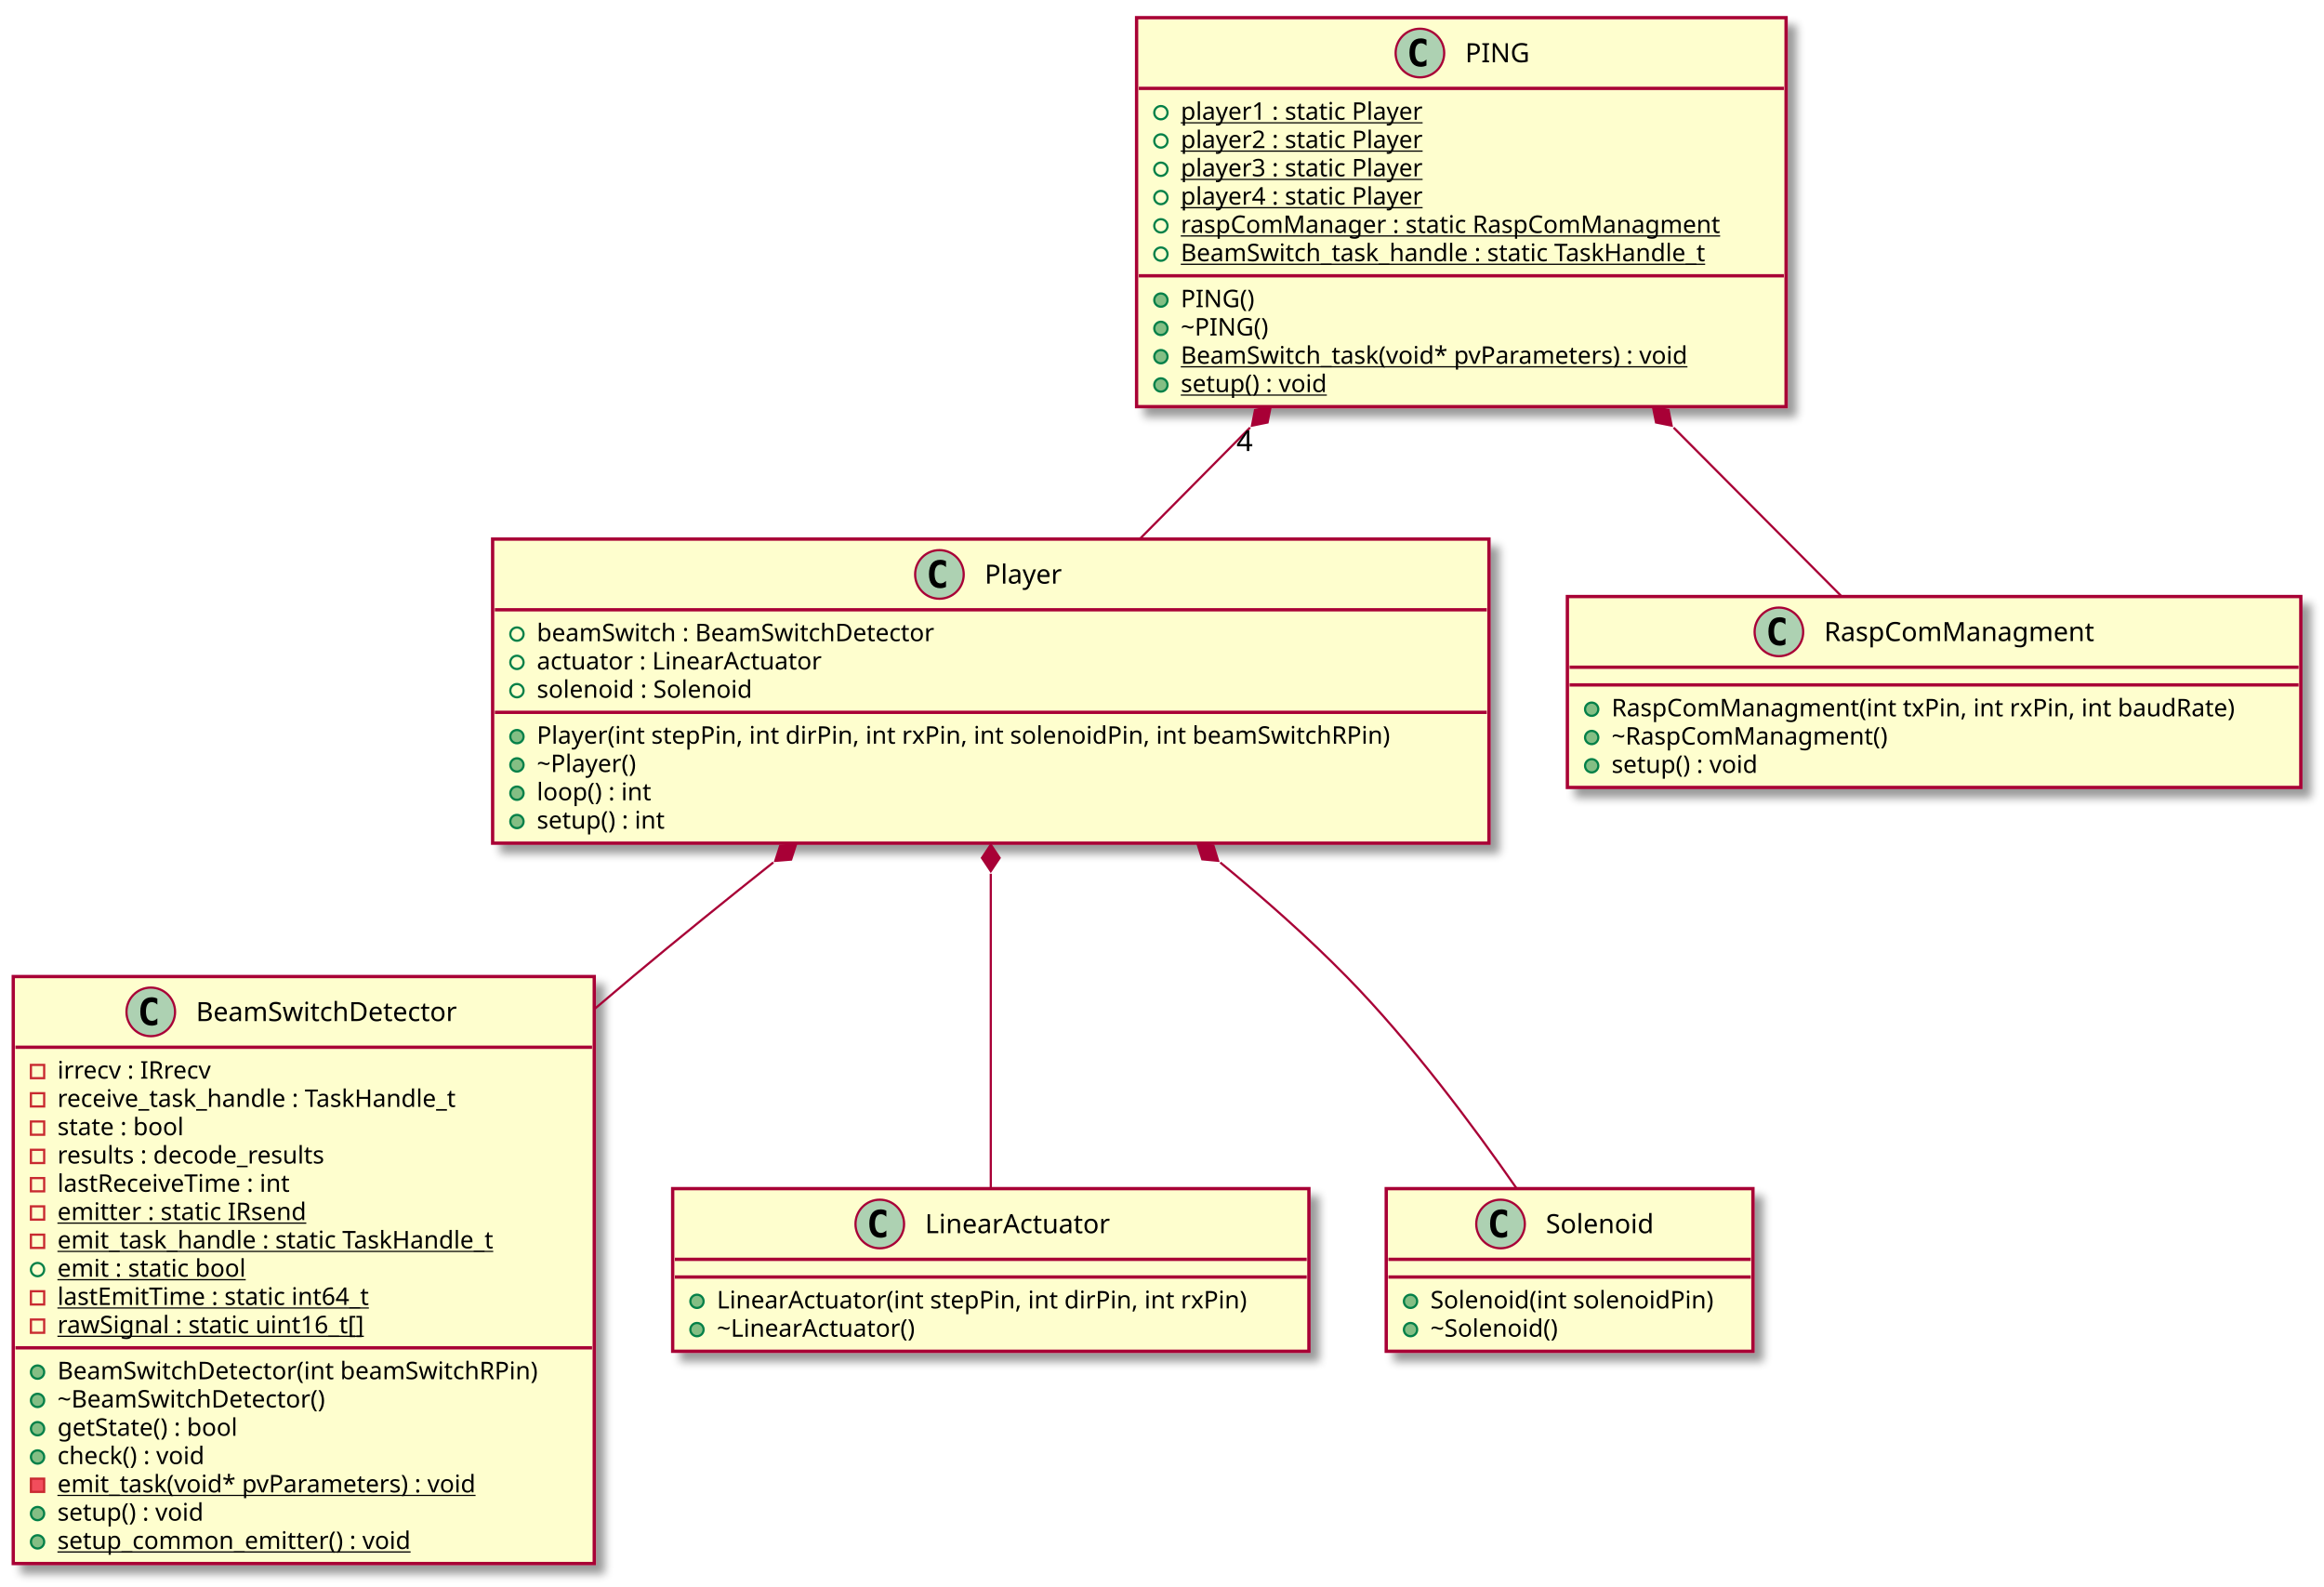
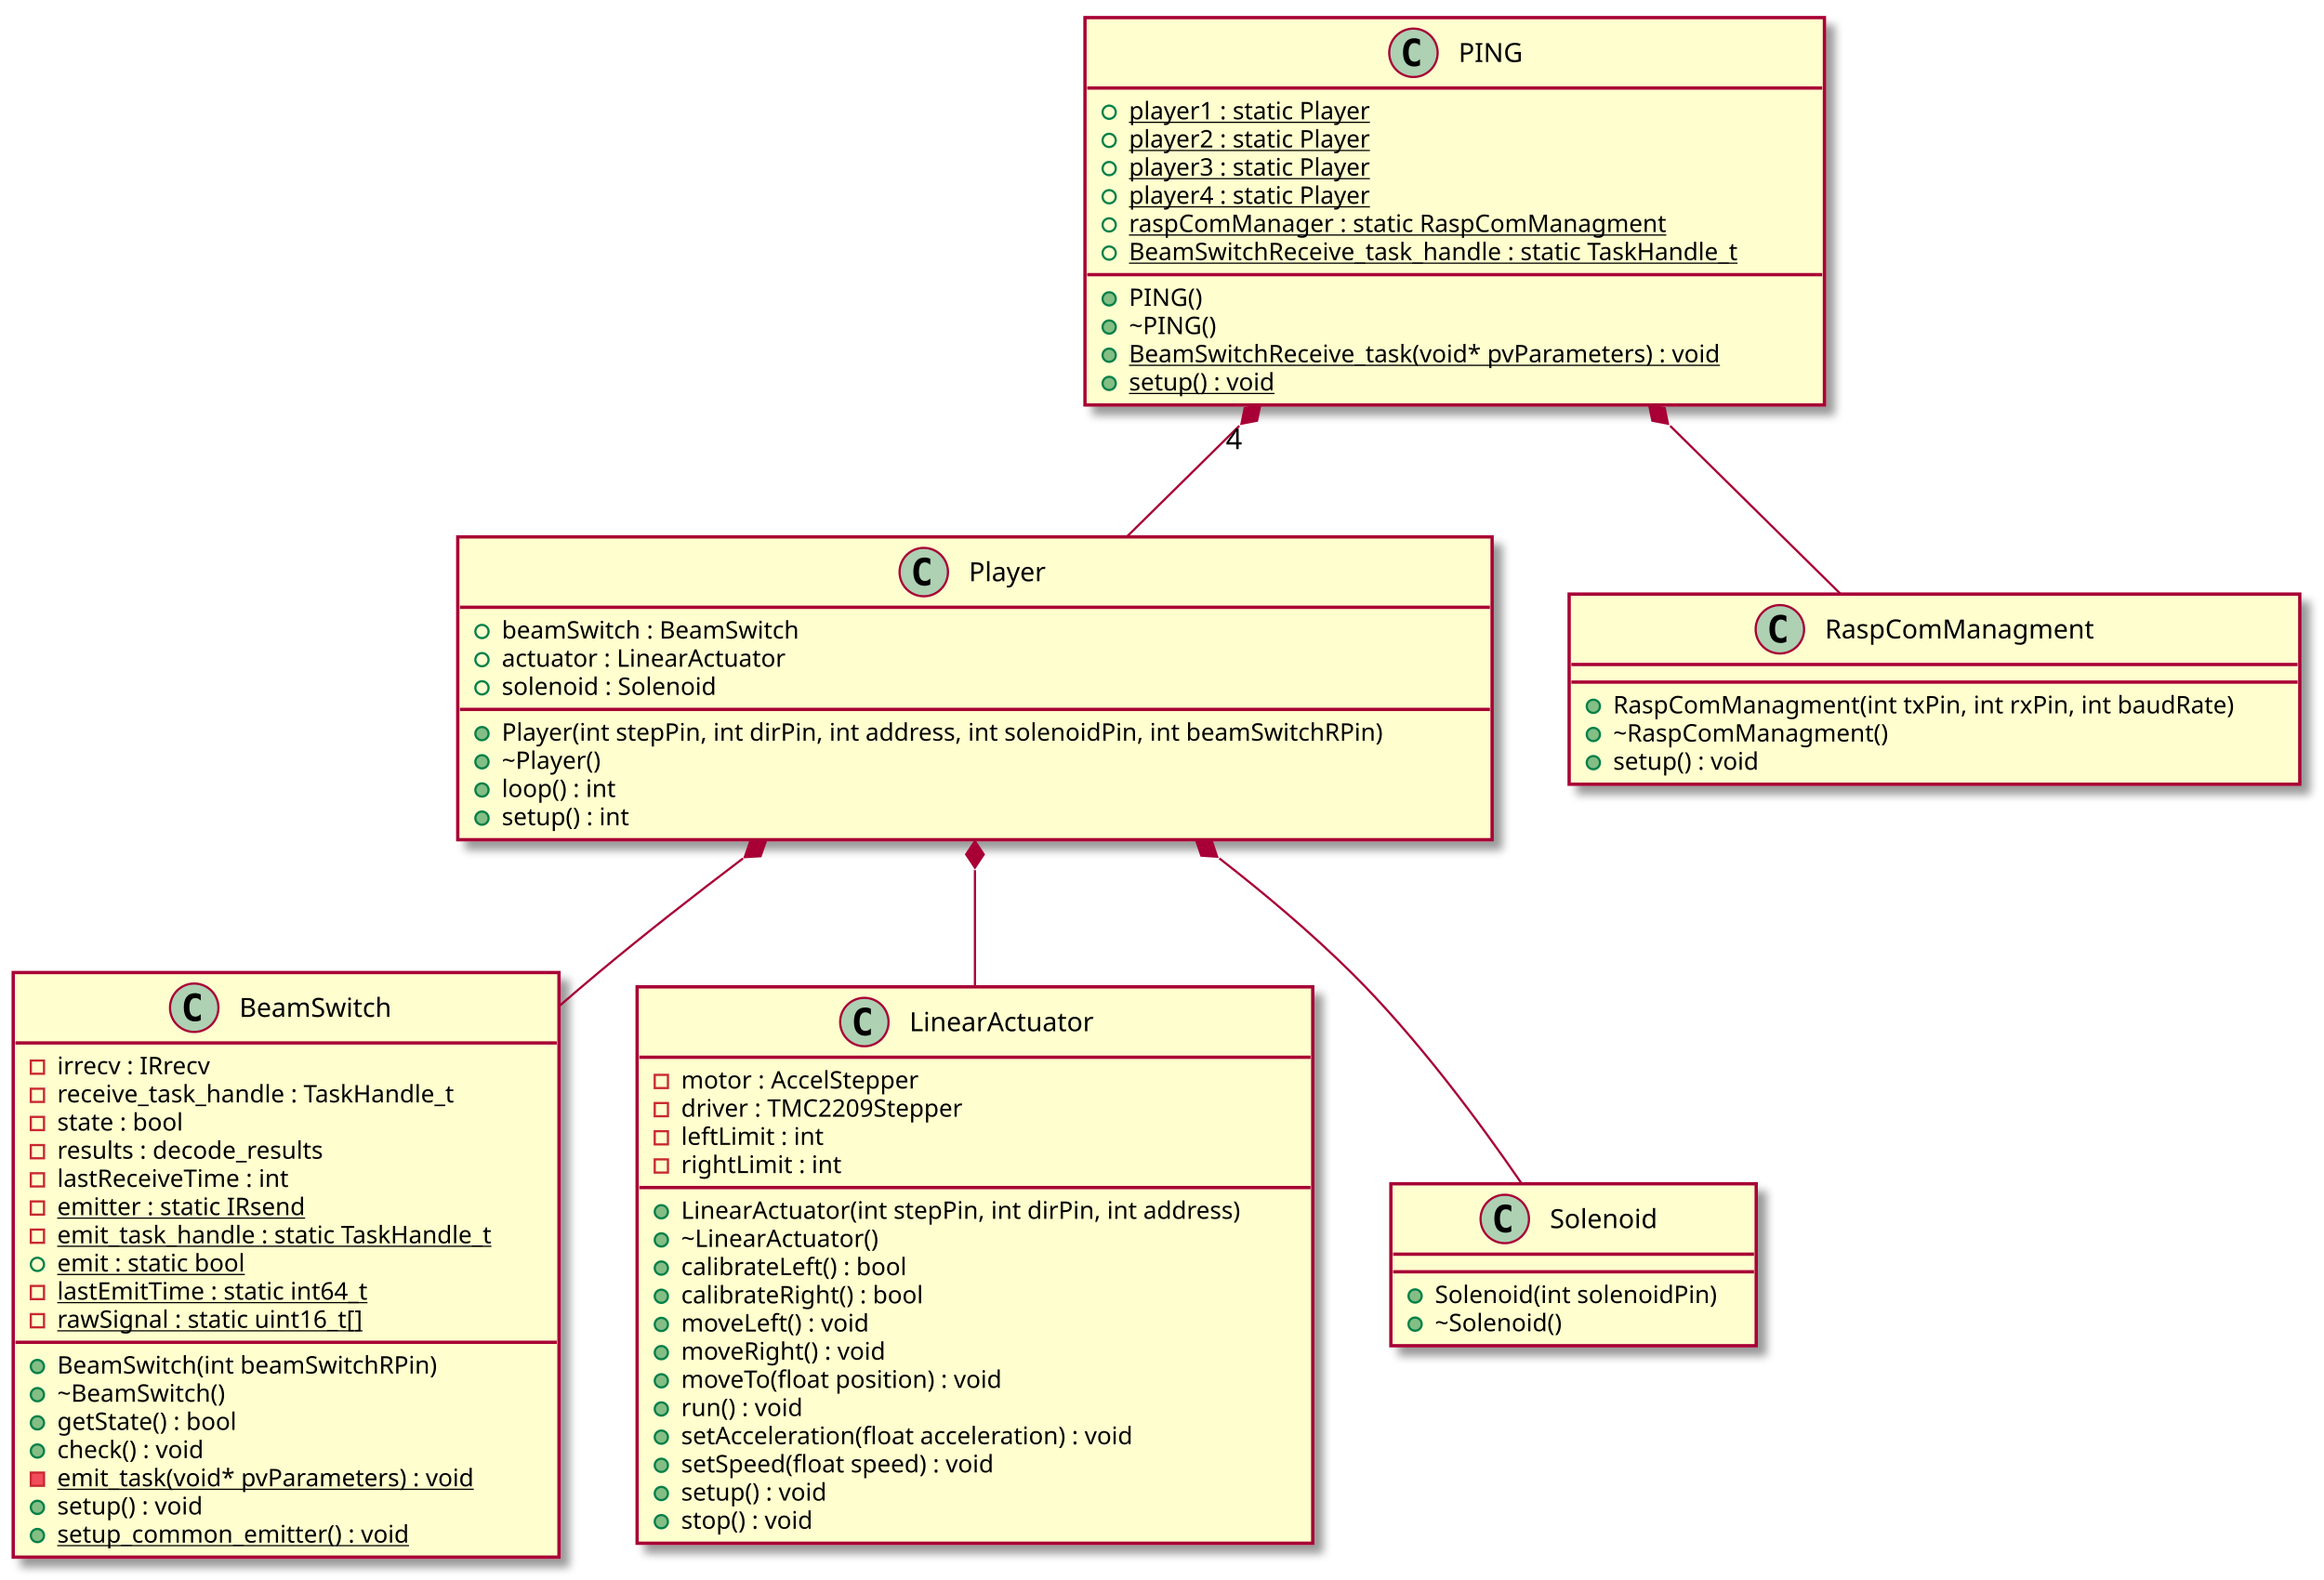
- <svg xmlns="http://www.w3.org/2000/svg" contentScriptType="application/ecmascript" contentStyleType="text/css" height="718px" preserveAspectRatio="none" style="width:1052px;height:718px;" version="1.1" viewBox="0 0 1052 718" width="1052px" zoomAndPan="magnify">
+ <svg xmlns="http://www.w3.org/2000/svg" contentScriptType="application/ecmascript" contentStyleType="text/css" height="718px" preserveAspectRatio="none" style="width:1056px;height:718px;" version="1.1" viewBox="0 0 1056 718" width="1056px" zoomAndPan="magnify">
  <defs>
-     <filter height="300%" id="f1rhpmb0ukfwh9" width="300%" x="-1" y="-1">
+     <filter height="300%" id="f1bpvfohzfycbd" width="300%" x="-1" y="-1">
      <feGaussianBlur result="blurOut" stdDeviation="2.0" />
      <feColorMatrix in="blurOut" result="blurOut2" type="matrix" values="0 0 0 0 0 0 0 0 0 0 0 0 0 0 0 0 0 0 .4 0" />
      <feOffset dx="4.0" dy="4.0" in="blurOut2" result="blurOut3" />
      <feBlend in="SourceGraphic" in2="blurOut3" mode="normal" />
    </filter>
  </defs>
  <g>
-     <rect fill="#FEFECE" filter="url(#f1rhpmb0ukfwh9)" height="265.68" id="BeamSwitchDetector" style="stroke: #A80036; stroke-width: 1.5;" width="263" x="6" y="442" />
-     <ellipse cx="68.25" cy="458" fill="#ADD1B2" rx="11" ry="11" style="stroke: #A80036; stroke-width: 1.0;" />
-     <path d="M71.219,463.641 Q70.641,463.938 70,464.078 Q69.359,464.234 68.656,464.234 Q66.156,464.234 64.828,462.594 Q63.516,460.938 63.516,457.812 Q63.516,454.688 64.828,453.031 Q66.156,451.375 68.656,451.375 Q69.359,451.375 70,451.531 Q70.656,451.688 71.219,451.984 L71.219,454.703 Q70.594,454.125 70,453.859 Q69.406,453.578 68.781,453.578 Q67.438,453.578 66.75,454.656 Q66.062,455.719 66.062,457.812 Q66.062,459.906 66.75,460.984 Q67.438,462.047 68.781,462.047 Q69.406,462.047 70,461.781 Q70.594,461.5 71.219,460.922 L71.219,463.641 Z " />
-     <text fill="#000000" font-family="sans-serif" font-size="12" lengthAdjust="spacingAndGlyphs" textLength="130" x="88.75" y="462.154">BeamSwitchDetector</text>
-     <line style="stroke: #A80036; stroke-width: 1.5;" x1="7" x2="268" y1="474" y2="474" />
+     <rect fill="#FEFECE" filter="url(#f1bpvfohzfycbd)" height="265.68" id="BeamSwitch" style="stroke: #A80036; stroke-width: 1.5;" width="248" x="6" y="442" />
+     <ellipse cx="88.25" cy="458" fill="#ADD1B2" rx="11" ry="11" style="stroke: #A80036; stroke-width: 1.0;" />
+     <path d="M91.219,463.641 Q90.641,463.938 90,464.078 Q89.359,464.234 88.656,464.234 Q86.156,464.234 84.828,462.594 Q83.516,460.938 83.516,457.812 Q83.516,454.688 84.828,453.031 Q86.156,451.375 88.656,451.375 Q89.359,451.375 90,451.531 Q90.656,451.688 91.219,451.984 L91.219,454.703 Q90.594,454.125 90,453.859 Q89.406,453.578 88.781,453.578 Q87.438,453.578 86.75,454.656 Q86.062,455.719 86.062,457.812 Q86.062,459.906 86.75,460.984 Q87.438,462.047 88.781,462.047 Q89.406,462.047 90,461.781 Q90.594,461.5 91.219,460.922 L91.219,463.641 Z " />
+     <text fill="#000000" font-family="sans-serif" font-size="12" lengthAdjust="spacingAndGlyphs" textLength="75" x="108.75" y="462.154">BeamSwitch</text>
+     <line style="stroke: #A80036; stroke-width: 1.5;" x1="7" x2="253" y1="474" y2="474" />
    <rect fill="none" height="6" style="stroke: #C82930; stroke-width: 1.0;" width="6" x="14" y="482" />
    <text fill="#000000" font-family="sans-serif" font-size="11" lengthAdjust="spacingAndGlyphs" textLength="78" x="26" y="488.21">irrecv : IRrecv</text>
    <rect fill="none" height="6" style="stroke: #C82930; stroke-width: 1.0;" width="6" x="14" y="494.805" />
    <text fill="#000000" font-family="sans-serif" font-size="11" lengthAdjust="spacingAndGlyphs" textLength="203" x="26" y="501.015">receive_task_handle : TaskHandle_t</text>
    <rect fill="none" height="6" style="stroke: #C82930; stroke-width: 1.0;" width="6" x="14" y="507.609" />
    <text fill="#000000" font-family="sans-serif" font-size="11" lengthAdjust="spacingAndGlyphs" textLength="65" x="26" y="513.82">state : bool</text>
    <rect fill="none" height="6" style="stroke: #C82930; stroke-width: 1.0;" width="6" x="14" y="520.414" />
    <text fill="#000000" font-family="sans-serif" font-size="11" lengthAdjust="spacingAndGlyphs" textLength="139" x="26" y="526.625">results : decode_results</text>
    <rect fill="none" height="6" style="stroke: #C82930; stroke-width: 1.0;" width="6" x="14" y="533.219" />
    <text fill="#000000" font-family="sans-serif" font-size="11" lengthAdjust="spacingAndGlyphs" textLength="118" x="26" y="539.429">lastReceiveTime : int</text>
    <rect fill="none" height="6" style="stroke: #C82930; stroke-width: 1.0;" width="6" x="14" y="546.023" />
    <text fill="#000000" font-family="sans-serif" font-size="11" lengthAdjust="spacingAndGlyphs" text-decoration="underline" textLength="126" x="26" y="552.234">emitter : static IRsend</text>
    <rect fill="none" height="6" style="stroke: #C82930; stroke-width: 1.0;" width="6" x="14" y="558.828" />
    <text fill="#000000" font-family="sans-serif" font-size="11" lengthAdjust="spacingAndGlyphs" text-decoration="underline" textLength="222" x="26" y="565.039">emit_task_handle : static TaskHandle_t</text>
    <ellipse cx="17" cy="574.633" fill="none" rx="3" ry="3" style="stroke: #038048; stroke-width: 1.0;" />
    <text fill="#000000" font-family="sans-serif" font-size="11" lengthAdjust="spacingAndGlyphs" text-decoration="underline" textLength="96" x="26" y="577.843">emit : static bool</text>
    <rect fill="none" height="6" style="stroke: #C82930; stroke-width: 1.0;" width="6" x="14" y="584.438" />
    <text fill="#000000" font-family="sans-serif" font-size="11" lengthAdjust="spacingAndGlyphs" text-decoration="underline" textLength="159" x="26" y="590.648">lastEmitTime : static int64_t</text>
    <rect fill="none" height="6" style="stroke: #C82930; stroke-width: 1.0;" width="6" x="14" y="597.242" />
    <text fill="#000000" font-family="sans-serif" font-size="11" lengthAdjust="spacingAndGlyphs" text-decoration="underline" textLength="156" x="26" y="603.453">rawSignal : static uint16_t[]</text>
-     <line style="stroke: #A80036; stroke-width: 1.5;" x1="7" x2="268" y1="610.047" y2="610.047" />
+     <line style="stroke: #A80036; stroke-width: 1.5;" x1="7" x2="253" y1="610.047" y2="610.047" />
    <ellipse cx="17" cy="621.047" fill="#84BE84" rx="3" ry="3" style="stroke: #038048; stroke-width: 1.0;" />
-     <text fill="#000000" font-family="sans-serif" font-size="11" lengthAdjust="spacingAndGlyphs" textLength="237" x="26" y="624.257">BeamSwitchDetector(int beamSwitchRPin)</text>
+     <text fill="#000000" font-family="sans-serif" font-size="11" lengthAdjust="spacingAndGlyphs" textLength="189" x="26" y="624.257">BeamSwitch(int beamSwitchRPin)</text>
    <ellipse cx="17" cy="633.852" fill="#84BE84" rx="3" ry="3" style="stroke: #038048; stroke-width: 1.0;" />
-     <text fill="#000000" font-family="sans-serif" font-size="11" lengthAdjust="spacingAndGlyphs" textLength="135" x="26" y="637.062">~BeamSwitchDetector()</text>
+     <text fill="#000000" font-family="sans-serif" font-size="11" lengthAdjust="spacingAndGlyphs" textLength="87" x="26" y="637.062">~BeamSwitch()</text>
    <ellipse cx="17" cy="646.656" fill="#84BE84" rx="3" ry="3" style="stroke: #038048; stroke-width: 1.0;" />
    <text fill="#000000" font-family="sans-serif" font-size="11" lengthAdjust="spacingAndGlyphs" textLength="92" x="26" y="649.867">getState() : bool</text>
    <ellipse cx="17" cy="659.461" fill="#84BE84" rx="3" ry="3" style="stroke: #038048; stroke-width: 1.0;" />
    <text fill="#000000" font-family="sans-serif" font-size="11" lengthAdjust="spacingAndGlyphs" textLength="75" x="26" y="662.671">check() : void</text>
    <rect fill="#F24D5C" height="6" style="stroke: #C82930; stroke-width: 1.0;" width="6" x="14" y="669.266" />
    <text fill="#000000" font-family="sans-serif" font-size="11" lengthAdjust="spacingAndGlyphs" text-decoration="underline" textLength="211" x="26" y="675.476">emit_task(void* pvParameters) : void</text>
    <ellipse cx="17" cy="685.07" fill="#84BE84" rx="3" ry="3" style="stroke: #038048; stroke-width: 1.0;" />
    <text fill="#000000" font-family="sans-serif" font-size="11" lengthAdjust="spacingAndGlyphs" textLength="75" x="26" y="688.281">setup() : void</text>
    <ellipse cx="17" cy="697.875" fill="#84BE84" rx="3" ry="3" style="stroke: #038048; stroke-width: 1.0;" />
    <text fill="#000000" font-family="sans-serif" font-size="11" lengthAdjust="spacingAndGlyphs" text-decoration="underline" textLength="177" x="26" y="701.085">setup_common_emitter() : void</text>
-     <rect fill="#FEFECE" filter="url(#f1rhpmb0ukfwh9)" height="73.609" id="LinearActuator" style="stroke: #A80036; stroke-width: 1.5;" width="288" x="304.5" y="538" />
-     <ellipse cx="398.25" cy="554" fill="#ADD1B2" rx="11" ry="11" style="stroke: #A80036; stroke-width: 1.0;" />
-     <path d="M401.219,559.641 Q400.641,559.938 400,560.078 Q399.359,560.234 398.656,560.234 Q396.156,560.234 394.828,558.594 Q393.516,556.938 393.516,553.812 Q393.516,550.688 394.828,549.031 Q396.156,547.375 398.656,547.375 Q399.359,547.375 400,547.531 Q400.656,547.688 401.219,547.984 L401.219,550.703 Q400.594,550.125 400,549.859 Q399.406,549.578 398.781,549.578 Q397.438,549.578 396.75,550.656 Q396.062,551.719 396.062,553.812 Q396.062,555.906 396.75,556.984 Q397.438,558.047 398.781,558.047 Q399.406,558.047 400,557.781 Q400.594,557.5 401.219,556.922 L401.219,559.641 Z " />
-     <text fill="#000000" font-family="sans-serif" font-size="12" lengthAdjust="spacingAndGlyphs" textLength="92" x="418.75" y="558.154">LinearActuator</text>
-     <line style="stroke: #A80036; stroke-width: 1.5;" x1="305.5" x2="591.5" y1="570" y2="570" />
-     <line style="stroke: #A80036; stroke-width: 1.5;" x1="305.5" x2="591.5" y1="578" y2="578" />
-     <ellipse cx="315.5" cy="589" fill="#84BE84" rx="3" ry="3" style="stroke: #038048; stroke-width: 1.0;" />
-     <text fill="#000000" font-family="sans-serif" font-size="11" lengthAdjust="spacingAndGlyphs" textLength="262" x="324.5" y="592.21">LinearActuator(int stepPin, int dirPin, int rxPin)</text>
-     <ellipse cx="315.5" cy="601.805" fill="#84BE84" rx="3" ry="3" style="stroke: #038048; stroke-width: 1.0;" />
-     <text fill="#000000" font-family="sans-serif" font-size="11" lengthAdjust="spacingAndGlyphs" textLength="99" x="324.5" y="605.015">~LinearActuator()</text>
-     <rect fill="#FEFECE" filter="url(#f1rhpmb0ukfwh9)" height="176.047" id="PING" style="stroke: #A80036; stroke-width: 1.5;" width="294" x="514.5" y="8" />
-     <ellipse cx="642.75" cy="24" fill="#ADD1B2" rx="11" ry="11" style="stroke: #A80036; stroke-width: 1.0;" />
-     <path d="M645.719,29.641 Q645.141,29.938 644.5,30.078 Q643.859,30.234 643.156,30.234 Q640.656,30.234 639.328,28.594 Q638.016,26.938 638.016,23.812 Q638.016,20.688 639.328,19.031 Q640.656,17.375 643.156,17.375 Q643.859,17.375 644.5,17.531 Q645.156,17.688 645.719,17.984 L645.719,20.703 Q645.094,20.125 644.5,19.859 Q643.906,19.578 643.281,19.578 Q641.938,19.578 641.25,20.656 Q640.562,21.719 640.562,23.812 Q640.562,25.906 641.25,26.984 Q641.938,28.047 643.281,28.047 Q643.906,28.047 644.5,27.781 Q645.094,27.5 645.719,26.922 L645.719,29.641 Z " />
-     <text fill="#000000" font-family="sans-serif" font-size="12" lengthAdjust="spacingAndGlyphs" textLength="29" x="663.25" y="28.154">PING</text>
-     <line style="stroke: #A80036; stroke-width: 1.5;" x1="515.5" x2="807.5" y1="40" y2="40" />
-     <ellipse cx="525.5" cy="51" fill="none" rx="3" ry="3" style="stroke: #038048; stroke-width: 1.0;" />
-     <text fill="#000000" font-family="sans-serif" font-size="11" lengthAdjust="spacingAndGlyphs" text-decoration="underline" textLength="124" x="534.5" y="54.21">player1 : static Player</text>
-     <ellipse cx="525.5" cy="63.805" fill="none" rx="3" ry="3" style="stroke: #038048; stroke-width: 1.0;" />
-     <text fill="#000000" font-family="sans-serif" font-size="11" lengthAdjust="spacingAndGlyphs" text-decoration="underline" textLength="124" x="534.5" y="67.015">player2 : static Player</text>
-     <ellipse cx="525.5" cy="76.609" fill="none" rx="3" ry="3" style="stroke: #038048; stroke-width: 1.0;" />
-     <text fill="#000000" font-family="sans-serif" font-size="11" lengthAdjust="spacingAndGlyphs" text-decoration="underline" textLength="124" x="534.5" y="79.82">player3 : static Player</text>
-     <ellipse cx="525.5" cy="89.414" fill="none" rx="3" ry="3" style="stroke: #038048; stroke-width: 1.0;" />
-     <text fill="#000000" font-family="sans-serif" font-size="11" lengthAdjust="spacingAndGlyphs" text-decoration="underline" textLength="124" x="534.5" y="92.624">player4 : static Player</text>
-     <ellipse cx="525.5" cy="102.219" fill="none" rx="3" ry="3" style="stroke: #038048; stroke-width: 1.0;" />
-     <text fill="#000000" font-family="sans-serif" font-size="11" lengthAdjust="spacingAndGlyphs" text-decoration="underline" textLength="268" x="534.5" y="105.429">raspComManager : static RaspComManagment</text>
-     <ellipse cx="525.5" cy="115.023" fill="none" rx="3" ry="3" style="stroke: #038048; stroke-width: 1.0;" />
-     <text fill="#000000" font-family="sans-serif" font-size="11" lengthAdjust="spacingAndGlyphs" text-decoration="underline" textLength="267" x="534.5" y="118.234">BeamSwitch_task_handle : static TaskHandle_t</text>
-     <line style="stroke: #A80036; stroke-width: 1.5;" x1="515.5" x2="807.5" y1="124.828" y2="124.828" />
-     <ellipse cx="525.5" cy="135.828" fill="#84BE84" rx="3" ry="3" style="stroke: #038048; stroke-width: 1.0;" />
-     <text fill="#000000" font-family="sans-serif" font-size="11" lengthAdjust="spacingAndGlyphs" textLength="35" x="534.5" y="139.039">PING()</text>
-     <ellipse cx="525.5" cy="148.633" fill="#84BE84" rx="3" ry="3" style="stroke: #038048; stroke-width: 1.0;" />
-     <text fill="#000000" font-family="sans-serif" font-size="11" lengthAdjust="spacingAndGlyphs" textLength="44" x="534.5" y="151.843">~PING()</text>
-     <ellipse cx="525.5" cy="161.438" fill="#84BE84" rx="3" ry="3" style="stroke: #038048; stroke-width: 1.0;" />
-     <text fill="#000000" font-family="sans-serif" font-size="11" lengthAdjust="spacingAndGlyphs" text-decoration="underline" textLength="256" x="534.5" y="164.648">BeamSwitch_task(void* pvParameters) : void</text>
-     <ellipse cx="525.5" cy="174.242" fill="#84BE84" rx="3" ry="3" style="stroke: #038048; stroke-width: 1.0;" />
-     <text fill="#000000" font-family="sans-serif" font-size="11" lengthAdjust="spacingAndGlyphs" text-decoration="underline" textLength="75" x="534.5" y="177.453">setup() : void</text>
-     <rect fill="#FEFECE" filter="url(#f1rhpmb0ukfwh9)" height="137.633" id="Player" style="stroke: #A80036; stroke-width: 1.5;" width="451" x="223" y="244" />
-     <ellipse cx="425.25" cy="260" fill="#ADD1B2" rx="11" ry="11" style="stroke: #A80036; stroke-width: 1.0;" />
-     <path d="M428.219,265.641 Q427.641,265.938 427,266.078 Q426.359,266.234 425.656,266.234 Q423.156,266.234 421.828,264.594 Q420.516,262.938 420.516,259.812 Q420.516,256.688 421.828,255.031 Q423.156,253.375 425.656,253.375 Q426.359,253.375 427,253.531 Q427.656,253.688 428.219,253.984 L428.219,256.703 Q427.594,256.125 427,255.859 Q426.406,255.578 425.781,255.578 Q424.438,255.578 423.75,256.656 Q423.062,257.719 423.062,259.812 Q423.062,261.906 423.75,262.984 Q424.438,264.047 425.781,264.047 Q426.406,264.047 427,263.781 Q427.594,263.5 428.219,262.922 L428.219,265.641 Z " />
-     <text fill="#000000" font-family="sans-serif" font-size="12" lengthAdjust="spacingAndGlyphs" textLength="38" x="445.75" y="264.154">Player</text>
-     <line style="stroke: #A80036; stroke-width: 1.5;" x1="224" x2="673" y1="276" y2="276" />
-     <ellipse cx="234" cy="287" fill="none" rx="3" ry="3" style="stroke: #038048; stroke-width: 1.0;" />
-     <text fill="#000000" font-family="sans-serif" font-size="11" lengthAdjust="spacingAndGlyphs" textLength="199" x="243" y="290.21">beamSwitch : BeamSwitchDetector</text>
-     <ellipse cx="234" cy="299.805" fill="none" rx="3" ry="3" style="stroke: #038048; stroke-width: 1.0;" />
-     <text fill="#000000" font-family="sans-serif" font-size="11" lengthAdjust="spacingAndGlyphs" textLength="141" x="243" y="303.015">actuator : LinearActuator</text>
-     <ellipse cx="234" cy="312.609" fill="none" rx="3" ry="3" style="stroke: #038048; stroke-width: 1.0;" />
-     <text fill="#000000" font-family="sans-serif" font-size="11" lengthAdjust="spacingAndGlyphs" textLength="109" x="243" y="315.82">solenoid : Solenoid</text>
-     <line style="stroke: #A80036; stroke-width: 1.5;" x1="224" x2="673" y1="322.414" y2="322.414" />
-     <ellipse cx="234" cy="333.414" fill="#84BE84" rx="3" ry="3" style="stroke: #038048; stroke-width: 1.0;" />
-     <text fill="#000000" font-family="sans-serif" font-size="11" lengthAdjust="spacingAndGlyphs" textLength="425" x="243" y="336.625">Player(int stepPin, int dirPin, int rxPin, int solenoidPin, int beamSwitchRPin)</text>
-     <ellipse cx="234" cy="346.219" fill="#84BE84" rx="3" ry="3" style="stroke: #038048; stroke-width: 1.0;" />
-     <text fill="#000000" font-family="sans-serif" font-size="11" lengthAdjust="spacingAndGlyphs" textLength="52" x="243" y="349.429">~Player()</text>
-     <ellipse cx="234" cy="359.023" fill="#84BE84" rx="3" ry="3" style="stroke: #038048; stroke-width: 1.0;" />
-     <text fill="#000000" font-family="sans-serif" font-size="11" lengthAdjust="spacingAndGlyphs" textLength="58" x="243" y="362.234">loop() : int</text>
-     <ellipse cx="234" cy="371.828" fill="#84BE84" rx="3" ry="3" style="stroke: #038048; stroke-width: 1.0;" />
-     <text fill="#000000" font-family="sans-serif" font-size="11" lengthAdjust="spacingAndGlyphs" textLength="66" x="243" y="375.039">setup() : int</text>
-     <rect fill="#FEFECE" filter="url(#f1rhpmb0ukfwh9)" height="86.414" id="RaspComManagment" style="stroke: #A80036; stroke-width: 1.5;" width="332" x="709.5" y="270" />
-     <ellipse cx="805.25" cy="286" fill="#ADD1B2" rx="11" ry="11" style="stroke: #A80036; stroke-width: 1.0;" />
-     <path d="M808.219,291.641 Q807.641,291.938 807,292.078 Q806.359,292.234 805.656,292.234 Q803.156,292.234 801.828,290.594 Q800.516,288.938 800.516,285.812 Q800.516,282.688 801.828,281.031 Q803.156,279.375 805.656,279.375 Q806.359,279.375 807,279.531 Q807.656,279.688 808.219,279.984 L808.219,282.703 Q807.594,282.125 807,281.859 Q806.406,281.578 805.781,281.578 Q804.438,281.578 803.75,282.656 Q803.062,283.719 803.062,285.812 Q803.062,287.906 803.75,288.984 Q804.438,290.047 805.781,290.047 Q806.406,290.047 807,289.781 Q807.594,289.5 808.219,288.922 L808.219,291.641 Z " />
-     <text fill="#000000" font-family="sans-serif" font-size="12" lengthAdjust="spacingAndGlyphs" textLength="132" x="825.75" y="290.154">RaspComManagment</text>
-     <line style="stroke: #A80036; stroke-width: 1.5;" x1="710.5" x2="1040.5" y1="302" y2="302" />
-     <line style="stroke: #A80036; stroke-width: 1.5;" x1="710.5" x2="1040.5" y1="310" y2="310" />
-     <ellipse cx="720.5" cy="321" fill="#84BE84" rx="3" ry="3" style="stroke: #038048; stroke-width: 1.0;" />
-     <text fill="#000000" font-family="sans-serif" font-size="11" lengthAdjust="spacingAndGlyphs" textLength="306" x="729.5" y="324.21">RaspComManagment(int txPin, int rxPin, int baudRate)</text>
-     <ellipse cx="720.5" cy="333.805" fill="#84BE84" rx="3" ry="3" style="stroke: #038048; stroke-width: 1.0;" />
-     <text fill="#000000" font-family="sans-serif" font-size="11" lengthAdjust="spacingAndGlyphs" textLength="137" x="729.5" y="337.015">~RaspComManagment()</text>
-     <ellipse cx="720.5" cy="346.609" fill="#84BE84" rx="3" ry="3" style="stroke: #038048; stroke-width: 1.0;" />
-     <text fill="#000000" font-family="sans-serif" font-size="11" lengthAdjust="spacingAndGlyphs" textLength="75" x="729.5" y="349.82">setup() : void</text>
-     <rect fill="#FEFECE" filter="url(#f1rhpmb0ukfwh9)" height="73.609" id="Solenoid" style="stroke: #A80036; stroke-width: 1.5;" width="166" x="627.5" y="538" />
-     <ellipse cx="679.25" cy="554" fill="#ADD1B2" rx="11" ry="11" style="stroke: #A80036; stroke-width: 1.0;" />
-     <path d="M682.219,559.641 Q681.641,559.938 681,560.078 Q680.359,560.234 679.656,560.234 Q677.156,560.234 675.828,558.594 Q674.516,556.938 674.516,553.812 Q674.516,550.688 675.828,549.031 Q677.156,547.375 679.656,547.375 Q680.359,547.375 681,547.531 Q681.656,547.688 682.219,547.984 L682.219,550.703 Q681.594,550.125 681,549.859 Q680.406,549.578 679.781,549.578 Q678.438,549.578 677.75,550.656 Q677.062,551.719 677.062,553.812 Q677.062,555.906 677.75,556.984 Q678.438,558.047 679.781,558.047 Q680.406,558.047 681,557.781 Q681.594,557.5 682.219,556.922 L682.219,559.641 Z " />
-     <text fill="#000000" font-family="sans-serif" font-size="12" lengthAdjust="spacingAndGlyphs" textLength="54" x="699.75" y="558.154">Solenoid</text>
-     <line style="stroke: #A80036; stroke-width: 1.5;" x1="628.5" x2="792.5" y1="570" y2="570" />
-     <line style="stroke: #A80036; stroke-width: 1.5;" x1="628.5" x2="792.5" y1="578" y2="578" />
-     <ellipse cx="638.5" cy="589" fill="#84BE84" rx="3" ry="3" style="stroke: #038048; stroke-width: 1.0;" />
-     <text fill="#000000" font-family="sans-serif" font-size="11" lengthAdjust="spacingAndGlyphs" textLength="140" x="647.5" y="592.21">Solenoid(int solenoidPin)</text>
-     <ellipse cx="638.5" cy="601.805" fill="#84BE84" rx="3" ry="3" style="stroke: #038048; stroke-width: 1.0;" />
-     <text fill="#000000" font-family="sans-serif" font-size="11" lengthAdjust="spacingAndGlyphs" textLength="66" x="647.5" y="605.015">~Solenoid()</text>
-     <path d="M565.87,193.53 C549.04,210.52 531.84,227.88 515.98,243.89 " fill="none" id="PING&lt;-Player" style="stroke: #A80036; stroke-width: 1.0;" />
-     <polygon fill="#A80036" points="575.17,184.14,568.105,185.582,566.718,192.658,573.783,191.216,575.17,184.14" style="stroke: #A80036; stroke-width: 1.0;" />
-     <text fill="#000000" font-family="sans-serif" font-size="13" lengthAdjust="spacingAndGlyphs" textLength="8" x="559.689" y="204.131">4</text>
-     <path d="M757.6,193.55 C784.24,220.31 811.78,247.98 833.54,269.84 " fill="none" id="PING&lt;-RaspComManagment" style="stroke: #A80036; stroke-width: 1.0;" />
-     <polygon fill="#A80036" points="748.23,184.14,749.628,191.214,756.696,192.645,755.298,185.571,748.23,184.14" style="stroke: #A80036; stroke-width: 1.0;" />
-     <path d="M350.05,390.35 C328.9,407.14 306.82,425 286.5,442 C280.8,446.77 275.01,451.67 269.18,456.64 " fill="none" id="Player&lt;-BeamSwitchDetector" style="stroke: #A80036; stroke-width: 1.0;" />
-     <polygon fill="#A80036" points="360.34,382.2,353.153,382.791,350.935,389.653,358.122,389.061,360.34,382.2" style="stroke: #A80036; stroke-width: 1.0;" />
-     <path d="M448.5,395.47 C448.5,443.19 448.5,501.08 448.5,537.74 " fill="none" id="Player&lt;-LinearActuator" style="stroke: #A80036; stroke-width: 1.0;" />
-     <polygon fill="#A80036" points="448.5,382.31,444.5,388.31,448.5,394.31,452.5,388.31,448.5,382.31" style="stroke: #A80036; stroke-width: 1.0;" />
-     <path d="M552.39,390.39 C572.12,406.6 592.03,424.21 609.5,442 C638.81,471.86 667.32,510.24 686.53,537.91 " fill="none" id="Player&lt;-Solenoid" style="stroke: #A80036; stroke-width: 1.0;" />
-     <polygon fill="#A80036" points="542.1,382.05,544.238,388.937,551.417,389.612,549.279,382.725,542.1,382.05" style="stroke: #A80036; stroke-width: 1.0;" />
+     <rect fill="#FEFECE" filter="url(#f1bpvfohzfycbd)" height="252.875" id="LinearActuator" style="stroke: #A80036; stroke-width: 1.5;" width="307" x="289.5" y="448.5" />
+     <ellipse cx="392.75" cy="464.5" fill="#ADD1B2" rx="11" ry="11" style="stroke: #A80036; stroke-width: 1.0;" />
+     <path d="M395.719,470.141 Q395.141,470.438 394.5,470.578 Q393.859,470.734 393.156,470.734 Q390.656,470.734 389.328,469.094 Q388.016,467.438 388.016,464.312 Q388.016,461.188 389.328,459.531 Q390.656,457.875 393.156,457.875 Q393.859,457.875 394.5,458.031 Q395.156,458.188 395.719,458.484 L395.719,461.203 Q395.094,460.625 394.5,460.359 Q393.906,460.078 393.281,460.078 Q391.938,460.078 391.25,461.156 Q390.562,462.219 390.562,464.312 Q390.562,466.406 391.25,467.484 Q391.938,468.547 393.281,468.547 Q393.906,468.547 394.5,468.281 Q395.094,468 395.719,467.422 L395.719,470.141 Z " />
+     <text fill="#000000" font-family="sans-serif" font-size="12" lengthAdjust="spacingAndGlyphs" textLength="92" x="413.25" y="468.654">LinearActuator</text>
+     <line style="stroke: #A80036; stroke-width: 1.5;" x1="290.5" x2="595.5" y1="480.5" y2="480.5" />
+     <rect fill="none" height="6" style="stroke: #C82930; stroke-width: 1.0;" width="6" x="297.5" y="488.5" />
+     <text fill="#000000" font-family="sans-serif" font-size="11" lengthAdjust="spacingAndGlyphs" textLength="120" x="309.5" y="494.71">motor : AccelStepper</text>
+     <rect fill="none" height="6" style="stroke: #C82930; stroke-width: 1.0;" width="6" x="297.5" y="501.305" />
+     <text fill="#000000" font-family="sans-serif" font-size="11" lengthAdjust="spacingAndGlyphs" textLength="142" x="309.5" y="507.515">driver : TMC2209Stepper</text>
+     <rect fill="none" height="6" style="stroke: #C82930; stroke-width: 1.0;" width="6" x="297.5" y="514.109" />
+     <text fill="#000000" font-family="sans-serif" font-size="11" lengthAdjust="spacingAndGlyphs" textLength="71" x="309.5" y="520.32">leftLimit : int</text>
+     <rect fill="none" height="6" style="stroke: #C82930; stroke-width: 1.0;" width="6" x="297.5" y="526.914" />
+     <text fill="#000000" font-family="sans-serif" font-size="11" lengthAdjust="spacingAndGlyphs" textLength="79" x="309.5" y="533.125">rightLimit : int</text>
+     <line style="stroke: #A80036; stroke-width: 1.5;" x1="290.5" x2="595.5" y1="539.719" y2="539.719" />
+     <ellipse cx="300.5" cy="550.719" fill="#84BE84" rx="3" ry="3" style="stroke: #038048; stroke-width: 1.0;" />
+     <text fill="#000000" font-family="sans-serif" font-size="11" lengthAdjust="spacingAndGlyphs" textLength="281" x="309.5" y="553.929">LinearActuator(int stepPin, int dirPin, int address)</text>
+     <ellipse cx="300.5" cy="563.523" fill="#84BE84" rx="3" ry="3" style="stroke: #038048; stroke-width: 1.0;" />
+     <text fill="#000000" font-family="sans-serif" font-size="11" lengthAdjust="spacingAndGlyphs" textLength="99" x="309.5" y="566.734">~LinearActuator()</text>
+     <ellipse cx="300.5" cy="576.328" fill="#84BE84" rx="3" ry="3" style="stroke: #038048; stroke-width: 1.0;" />
+     <text fill="#000000" font-family="sans-serif" font-size="11" lengthAdjust="spacingAndGlyphs" textLength="114" x="309.5" y="579.539">calibrateLeft() : bool</text>
+     <ellipse cx="300.5" cy="589.133" fill="#84BE84" rx="3" ry="3" style="stroke: #038048; stroke-width: 1.0;" />
+     <text fill="#000000" font-family="sans-serif" font-size="11" lengthAdjust="spacingAndGlyphs" textLength="121" x="309.5" y="592.343">calibrateRight() : bool</text>
+     <ellipse cx="300.5" cy="601.938" fill="#84BE84" rx="3" ry="3" style="stroke: #038048; stroke-width: 1.0;" />
+     <text fill="#000000" font-family="sans-serif" font-size="11" lengthAdjust="spacingAndGlyphs" textLength="95" x="309.5" y="605.148">moveLeft() : void</text>
+     <ellipse cx="300.5" cy="614.742" fill="#84BE84" rx="3" ry="3" style="stroke: #038048; stroke-width: 1.0;" />
+     <text fill="#000000" font-family="sans-serif" font-size="11" lengthAdjust="spacingAndGlyphs" textLength="102" x="309.5" y="617.953">moveRight() : void</text>
+     <ellipse cx="300.5" cy="627.547" fill="#84BE84" rx="3" ry="3" style="stroke: #038048; stroke-width: 1.0;" />
+     <text fill="#000000" font-family="sans-serif" font-size="11" lengthAdjust="spacingAndGlyphs" textLength="162" x="309.5" y="630.757">moveTo(float position) : void</text>
+     <ellipse cx="300.5" cy="640.352" fill="#84BE84" rx="3" ry="3" style="stroke: #038048; stroke-width: 1.0;" />
+     <text fill="#000000" font-family="sans-serif" font-size="11" lengthAdjust="spacingAndGlyphs" textLength="62" x="309.5" y="643.562">run() : void</text>
+     <ellipse cx="300.5" cy="653.156" fill="#84BE84" rx="3" ry="3" style="stroke: #038048; stroke-width: 1.0;" />
+     <text fill="#000000" font-family="sans-serif" font-size="11" lengthAdjust="spacingAndGlyphs" textLength="228" x="309.5" y="656.367">setAcceleration(float acceleration) : void</text>
+     <ellipse cx="300.5" cy="665.961" fill="#84BE84" rx="3" ry="3" style="stroke: #038048; stroke-width: 1.0;" />
+     <text fill="#000000" font-family="sans-serif" font-size="11" lengthAdjust="spacingAndGlyphs" textLength="161" x="309.5" y="669.171">setSpeed(float speed) : void</text>
+     <ellipse cx="300.5" cy="678.766" fill="#84BE84" rx="3" ry="3" style="stroke: #038048; stroke-width: 1.0;" />
+     <text fill="#000000" font-family="sans-serif" font-size="11" lengthAdjust="spacingAndGlyphs" textLength="75" x="309.5" y="681.976">setup() : void</text>
+     <ellipse cx="300.5" cy="691.57" fill="#84BE84" rx="3" ry="3" style="stroke: #038048; stroke-width: 1.0;" />
+     <text fill="#000000" font-family="sans-serif" font-size="11" lengthAdjust="spacingAndGlyphs" textLength="68" x="309.5" y="694.781">stop() : void</text>
+     <rect fill="#FEFECE" filter="url(#f1bpvfohzfycbd)" height="176.047" id="PING" style="stroke: #A80036; stroke-width: 1.5;" width="336" x="493" y="8" />
+     <ellipse cx="642.25" cy="24" fill="#ADD1B2" rx="11" ry="11" style="stroke: #A80036; stroke-width: 1.0;" />
+     <path d="M645.219,29.641 Q644.641,29.938 644,30.078 Q643.359,30.234 642.656,30.234 Q640.156,30.234 638.828,28.594 Q637.516,26.938 637.516,23.812 Q637.516,20.688 638.828,19.031 Q640.156,17.375 642.656,17.375 Q643.359,17.375 644,17.531 Q644.656,17.688 645.219,17.984 L645.219,20.703 Q644.594,20.125 644,19.859 Q643.406,19.578 642.781,19.578 Q641.438,19.578 640.75,20.656 Q640.062,21.719 640.062,23.812 Q640.062,25.906 640.75,26.984 Q641.438,28.047 642.781,28.047 Q643.406,28.047 644,27.781 Q644.594,27.5 645.219,26.922 L645.219,29.641 Z " />
+     <text fill="#000000" font-family="sans-serif" font-size="12" lengthAdjust="spacingAndGlyphs" textLength="29" x="662.75" y="28.154">PING</text>
+     <line style="stroke: #A80036; stroke-width: 1.5;" x1="494" x2="828" y1="40" y2="40" />
+     <ellipse cx="504" cy="51" fill="none" rx="3" ry="3" style="stroke: #038048; stroke-width: 1.0;" />
+     <text fill="#000000" font-family="sans-serif" font-size="11" lengthAdjust="spacingAndGlyphs" text-decoration="underline" textLength="124" x="513" y="54.21">player1 : static Player</text>
+     <ellipse cx="504" cy="63.805" fill="none" rx="3" ry="3" style="stroke: #038048; stroke-width: 1.0;" />
+     <text fill="#000000" font-family="sans-serif" font-size="11" lengthAdjust="spacingAndGlyphs" text-decoration="underline" textLength="124" x="513" y="67.015">player2 : static Player</text>
+     <ellipse cx="504" cy="76.609" fill="none" rx="3" ry="3" style="stroke: #038048; stroke-width: 1.0;" />
+     <text fill="#000000" font-family="sans-serif" font-size="11" lengthAdjust="spacingAndGlyphs" text-decoration="underline" textLength="124" x="513" y="79.82">player3 : static Player</text>
+     <ellipse cx="504" cy="89.414" fill="none" rx="3" ry="3" style="stroke: #038048; stroke-width: 1.0;" />
+     <text fill="#000000" font-family="sans-serif" font-size="11" lengthAdjust="spacingAndGlyphs" text-decoration="underline" textLength="124" x="513" y="92.624">player4 : static Player</text>
+     <ellipse cx="504" cy="102.219" fill="none" rx="3" ry="3" style="stroke: #038048; stroke-width: 1.0;" />
+     <text fill="#000000" font-family="sans-serif" font-size="11" lengthAdjust="spacingAndGlyphs" text-decoration="underline" textLength="268" x="513" y="105.429">raspComManager : static RaspComManagment</text>
+     <ellipse cx="504" cy="115.023" fill="none" rx="3" ry="3" style="stroke: #038048; stroke-width: 1.0;" />
+     <text fill="#000000" font-family="sans-serif" font-size="11" lengthAdjust="spacingAndGlyphs" text-decoration="underline" textLength="310" x="513" y="118.234">BeamSwitchReceive_task_handle : static TaskHandle_t</text>
+     <line style="stroke: #A80036; stroke-width: 1.5;" x1="494" x2="828" y1="124.828" y2="124.828" />
+     <ellipse cx="504" cy="135.828" fill="#84BE84" rx="3" ry="3" style="stroke: #038048; stroke-width: 1.0;" />
+     <text fill="#000000" font-family="sans-serif" font-size="11" lengthAdjust="spacingAndGlyphs" textLength="35" x="513" y="139.039">PING()</text>
+     <ellipse cx="504" cy="148.633" fill="#84BE84" rx="3" ry="3" style="stroke: #038048; stroke-width: 1.0;" />
+     <text fill="#000000" font-family="sans-serif" font-size="11" lengthAdjust="spacingAndGlyphs" textLength="44" x="513" y="151.843">~PING()</text>
+     <ellipse cx="504" cy="161.438" fill="#84BE84" rx="3" ry="3" style="stroke: #038048; stroke-width: 1.0;" />
+     <text fill="#000000" font-family="sans-serif" font-size="11" lengthAdjust="spacingAndGlyphs" text-decoration="underline" textLength="299" x="513" y="164.648">BeamSwitchReceive_task(void* pvParameters) : void</text>
+     <ellipse cx="504" cy="174.242" fill="#84BE84" rx="3" ry="3" style="stroke: #038048; stroke-width: 1.0;" />
+     <text fill="#000000" font-family="sans-serif" font-size="11" lengthAdjust="spacingAndGlyphs" text-decoration="underline" textLength="75" x="513" y="177.453">setup() : void</text>
+     <rect fill="#FEFECE" filter="url(#f1bpvfohzfycbd)" height="137.633" id="Player" style="stroke: #A80036; stroke-width: 1.5;" width="470" x="208" y="244" />
+     <ellipse cx="419.75" cy="260" fill="#ADD1B2" rx="11" ry="11" style="stroke: #A80036; stroke-width: 1.0;" />
+     <path d="M422.719,265.641 Q422.141,265.938 421.5,266.078 Q420.859,266.234 420.156,266.234 Q417.656,266.234 416.328,264.594 Q415.016,262.938 415.016,259.812 Q415.016,256.688 416.328,255.031 Q417.656,253.375 420.156,253.375 Q420.859,253.375 421.5,253.531 Q422.156,253.688 422.719,253.984 L422.719,256.703 Q422.094,256.125 421.5,255.859 Q420.906,255.578 420.281,255.578 Q418.938,255.578 418.25,256.656 Q417.562,257.719 417.562,259.812 Q417.562,261.906 418.25,262.984 Q418.938,264.047 420.281,264.047 Q420.906,264.047 421.5,263.781 Q422.094,263.5 422.719,262.922 L422.719,265.641 Z " />
+     <text fill="#000000" font-family="sans-serif" font-size="12" lengthAdjust="spacingAndGlyphs" textLength="38" x="440.25" y="264.154">Player</text>
+     <line style="stroke: #A80036; stroke-width: 1.5;" x1="209" x2="677" y1="276" y2="276" />
+     <ellipse cx="219" cy="287" fill="none" rx="3" ry="3" style="stroke: #038048; stroke-width: 1.0;" />
+     <text fill="#000000" font-family="sans-serif" font-size="11" lengthAdjust="spacingAndGlyphs" textLength="151" x="228" y="290.21">beamSwitch : BeamSwitch</text>
+     <ellipse cx="219" cy="299.805" fill="none" rx="3" ry="3" style="stroke: #038048; stroke-width: 1.0;" />
+     <text fill="#000000" font-family="sans-serif" font-size="11" lengthAdjust="spacingAndGlyphs" textLength="141" x="228" y="303.015">actuator : LinearActuator</text>
+     <ellipse cx="219" cy="312.609" fill="none" rx="3" ry="3" style="stroke: #038048; stroke-width: 1.0;" />
+     <text fill="#000000" font-family="sans-serif" font-size="11" lengthAdjust="spacingAndGlyphs" textLength="109" x="228" y="315.82">solenoid : Solenoid</text>
+     <line style="stroke: #A80036; stroke-width: 1.5;" x1="209" x2="677" y1="322.414" y2="322.414" />
+     <ellipse cx="219" cy="333.414" fill="#84BE84" rx="3" ry="3" style="stroke: #038048; stroke-width: 1.0;" />
+     <text fill="#000000" font-family="sans-serif" font-size="11" lengthAdjust="spacingAndGlyphs" textLength="444" x="228" y="336.625">Player(int stepPin, int dirPin, int address, int solenoidPin, int beamSwitchRPin)</text>
+     <ellipse cx="219" cy="346.219" fill="#84BE84" rx="3" ry="3" style="stroke: #038048; stroke-width: 1.0;" />
+     <text fill="#000000" font-family="sans-serif" font-size="11" lengthAdjust="spacingAndGlyphs" textLength="52" x="228" y="349.429">~Player()</text>
+     <ellipse cx="219" cy="359.023" fill="#84BE84" rx="3" ry="3" style="stroke: #038048; stroke-width: 1.0;" />
+     <text fill="#000000" font-family="sans-serif" font-size="11" lengthAdjust="spacingAndGlyphs" textLength="58" x="228" y="362.234">loop() : int</text>
+     <ellipse cx="219" cy="371.828" fill="#84BE84" rx="3" ry="3" style="stroke: #038048; stroke-width: 1.0;" />
+     <text fill="#000000" font-family="sans-serif" font-size="11" lengthAdjust="spacingAndGlyphs" textLength="66" x="228" y="375.039">setup() : int</text>
+     <rect fill="#FEFECE" filter="url(#f1bpvfohzfycbd)" height="86.414" id="RaspComManagment" style="stroke: #A80036; stroke-width: 1.5;" width="332" x="713" y="270" />
+     <ellipse cx="808.75" cy="286" fill="#ADD1B2" rx="11" ry="11" style="stroke: #A80036; stroke-width: 1.0;" />
+     <path d="M811.719,291.641 Q811.141,291.938 810.5,292.078 Q809.859,292.234 809.156,292.234 Q806.656,292.234 805.328,290.594 Q804.016,288.938 804.016,285.812 Q804.016,282.688 805.328,281.031 Q806.656,279.375 809.156,279.375 Q809.859,279.375 810.5,279.531 Q811.156,279.688 811.719,279.984 L811.719,282.703 Q811.094,282.125 810.5,281.859 Q809.906,281.578 809.281,281.578 Q807.938,281.578 807.25,282.656 Q806.562,283.719 806.562,285.812 Q806.562,287.906 807.25,288.984 Q807.938,290.047 809.281,290.047 Q809.906,290.047 810.5,289.781 Q811.094,289.5 811.719,288.922 L811.719,291.641 Z " />
+     <text fill="#000000" font-family="sans-serif" font-size="12" lengthAdjust="spacingAndGlyphs" textLength="132" x="829.25" y="290.154">RaspComManagment</text>
+     <line style="stroke: #A80036; stroke-width: 1.5;" x1="714" x2="1044" y1="302" y2="302" />
+     <line style="stroke: #A80036; stroke-width: 1.5;" x1="714" x2="1044" y1="310" y2="310" />
+     <ellipse cx="724" cy="321" fill="#84BE84" rx="3" ry="3" style="stroke: #038048; stroke-width: 1.0;" />
+     <text fill="#000000" font-family="sans-serif" font-size="11" lengthAdjust="spacingAndGlyphs" textLength="306" x="733" y="324.21">RaspComManagment(int txPin, int rxPin, int baudRate)</text>
+     <ellipse cx="724" cy="333.805" fill="#84BE84" rx="3" ry="3" style="stroke: #038048; stroke-width: 1.0;" />
+     <text fill="#000000" font-family="sans-serif" font-size="11" lengthAdjust="spacingAndGlyphs" textLength="137" x="733" y="337.015">~RaspComManagment()</text>
+     <ellipse cx="724" cy="346.609" fill="#84BE84" rx="3" ry="3" style="stroke: #038048; stroke-width: 1.0;" />
+     <text fill="#000000" font-family="sans-serif" font-size="11" lengthAdjust="spacingAndGlyphs" textLength="75" x="733" y="349.82">setup() : void</text>
+     <rect fill="#FEFECE" filter="url(#f1bpvfohzfycbd)" height="73.609" id="Solenoid" style="stroke: #A80036; stroke-width: 1.5;" width="166" x="632" y="538" />
+     <ellipse cx="683.75" cy="554" fill="#ADD1B2" rx="11" ry="11" style="stroke: #A80036; stroke-width: 1.0;" />
+     <path d="M686.719,559.641 Q686.141,559.938 685.5,560.078 Q684.859,560.234 684.156,560.234 Q681.656,560.234 680.328,558.594 Q679.016,556.938 679.016,553.812 Q679.016,550.688 680.328,549.031 Q681.656,547.375 684.156,547.375 Q684.859,547.375 685.5,547.531 Q686.156,547.688 686.719,547.984 L686.719,550.703 Q686.094,550.125 685.5,549.859 Q684.906,549.578 684.281,549.578 Q682.938,549.578 682.25,550.656 Q681.562,551.719 681.562,553.812 Q681.562,555.906 682.25,556.984 Q682.938,558.047 684.281,558.047 Q684.906,558.047 685.5,557.781 Q686.094,557.5 686.719,556.922 L686.719,559.641 Z " />
+     <text fill="#000000" font-family="sans-serif" font-size="12" lengthAdjust="spacingAndGlyphs" textLength="54" x="704.25" y="558.154">Solenoid</text>
+     <line style="stroke: #A80036; stroke-width: 1.5;" x1="633" x2="797" y1="570" y2="570" />
+     <line style="stroke: #A80036; stroke-width: 1.5;" x1="633" x2="797" y1="578" y2="578" />
+     <ellipse cx="643" cy="589" fill="#84BE84" rx="3" ry="3" style="stroke: #038048; stroke-width: 1.0;" />
+     <text fill="#000000" font-family="sans-serif" font-size="11" lengthAdjust="spacingAndGlyphs" textLength="140" x="652" y="592.21">Solenoid(int solenoidPin)</text>
+     <ellipse cx="643" cy="601.805" fill="#84BE84" rx="3" ry="3" style="stroke: #038048; stroke-width: 1.0;" />
+     <text fill="#000000" font-family="sans-serif" font-size="11" lengthAdjust="spacingAndGlyphs" textLength="66" x="652" y="605.015">~Solenoid()</text>
+     <path d="M563.12,193.53 C545.9,210.52 528.29,227.88 512.06,243.89 " fill="none" id="PING&lt;-Player" style="stroke: #A80036; stroke-width: 1.0;" />
+     <polygon fill="#A80036" points="572.65,184.14,565.569,185.505,564.106,192.566,571.186,191.201,572.65,184.14" style="stroke: #A80036; stroke-width: 1.0;" />
+     <text fill="#000000" font-family="sans-serif" font-size="13" lengthAdjust="spacingAndGlyphs" textLength="8" x="557.002" y="204.131">4</text>
+     <path d="M758.9,193.55 C786.03,220.31 814.09,247.98 836.25,269.84 " fill="none" id="PING&lt;-RaspComManagment" style="stroke: #A80036; stroke-width: 1.0;" />
+     <polygon fill="#A80036" points="749.35,184.14,750.814,191.201,757.894,192.566,756.431,185.505,749.35,184.14" style="stroke: #A80036; stroke-width: 1.0;" />
+     <path d="M337.59,390.15 C315.58,406.81 292.76,424.66 272,442 C266.19,446.85 260.3,451.87 254.39,456.99 " fill="none" id="Player&lt;-BeamSwitch" style="stroke: #A80036; stroke-width: 1.0;" />
+     <polygon fill="#A80036" points="347.98,382.33,340.781,382.747,338.397,389.553,345.596,389.136,347.98,382.33" style="stroke: #A80036; stroke-width: 1.0;" />
+     <path d="M443,395.49 C443,412.29 443,430.35 443,448.3 " fill="none" id="Player&lt;-LinearActuator" style="stroke: #A80036; stroke-width: 1.0;" />
+     <polygon fill="#A80036" points="443,382.31,439,388.31,443,394.31,447,388.31,443,382.31" style="stroke: #A80036; stroke-width: 1.0;" />
+     <path d="M554.05,390.1 C574.83,406.26 595.73,423.93 614,442 C643.84,471.53 672.39,510.13 691.47,537.96 " fill="none" id="Player&lt;-Solenoid" style="stroke: #A80036; stroke-width: 1.0;" />
+     <polygon fill="#A80036" points="543.54,382.05,545.865,388.876,553.06,389.355,550.735,382.529,543.54,382.05" style="stroke: #A80036; stroke-width: 1.0;" />
  </g>
</svg>
